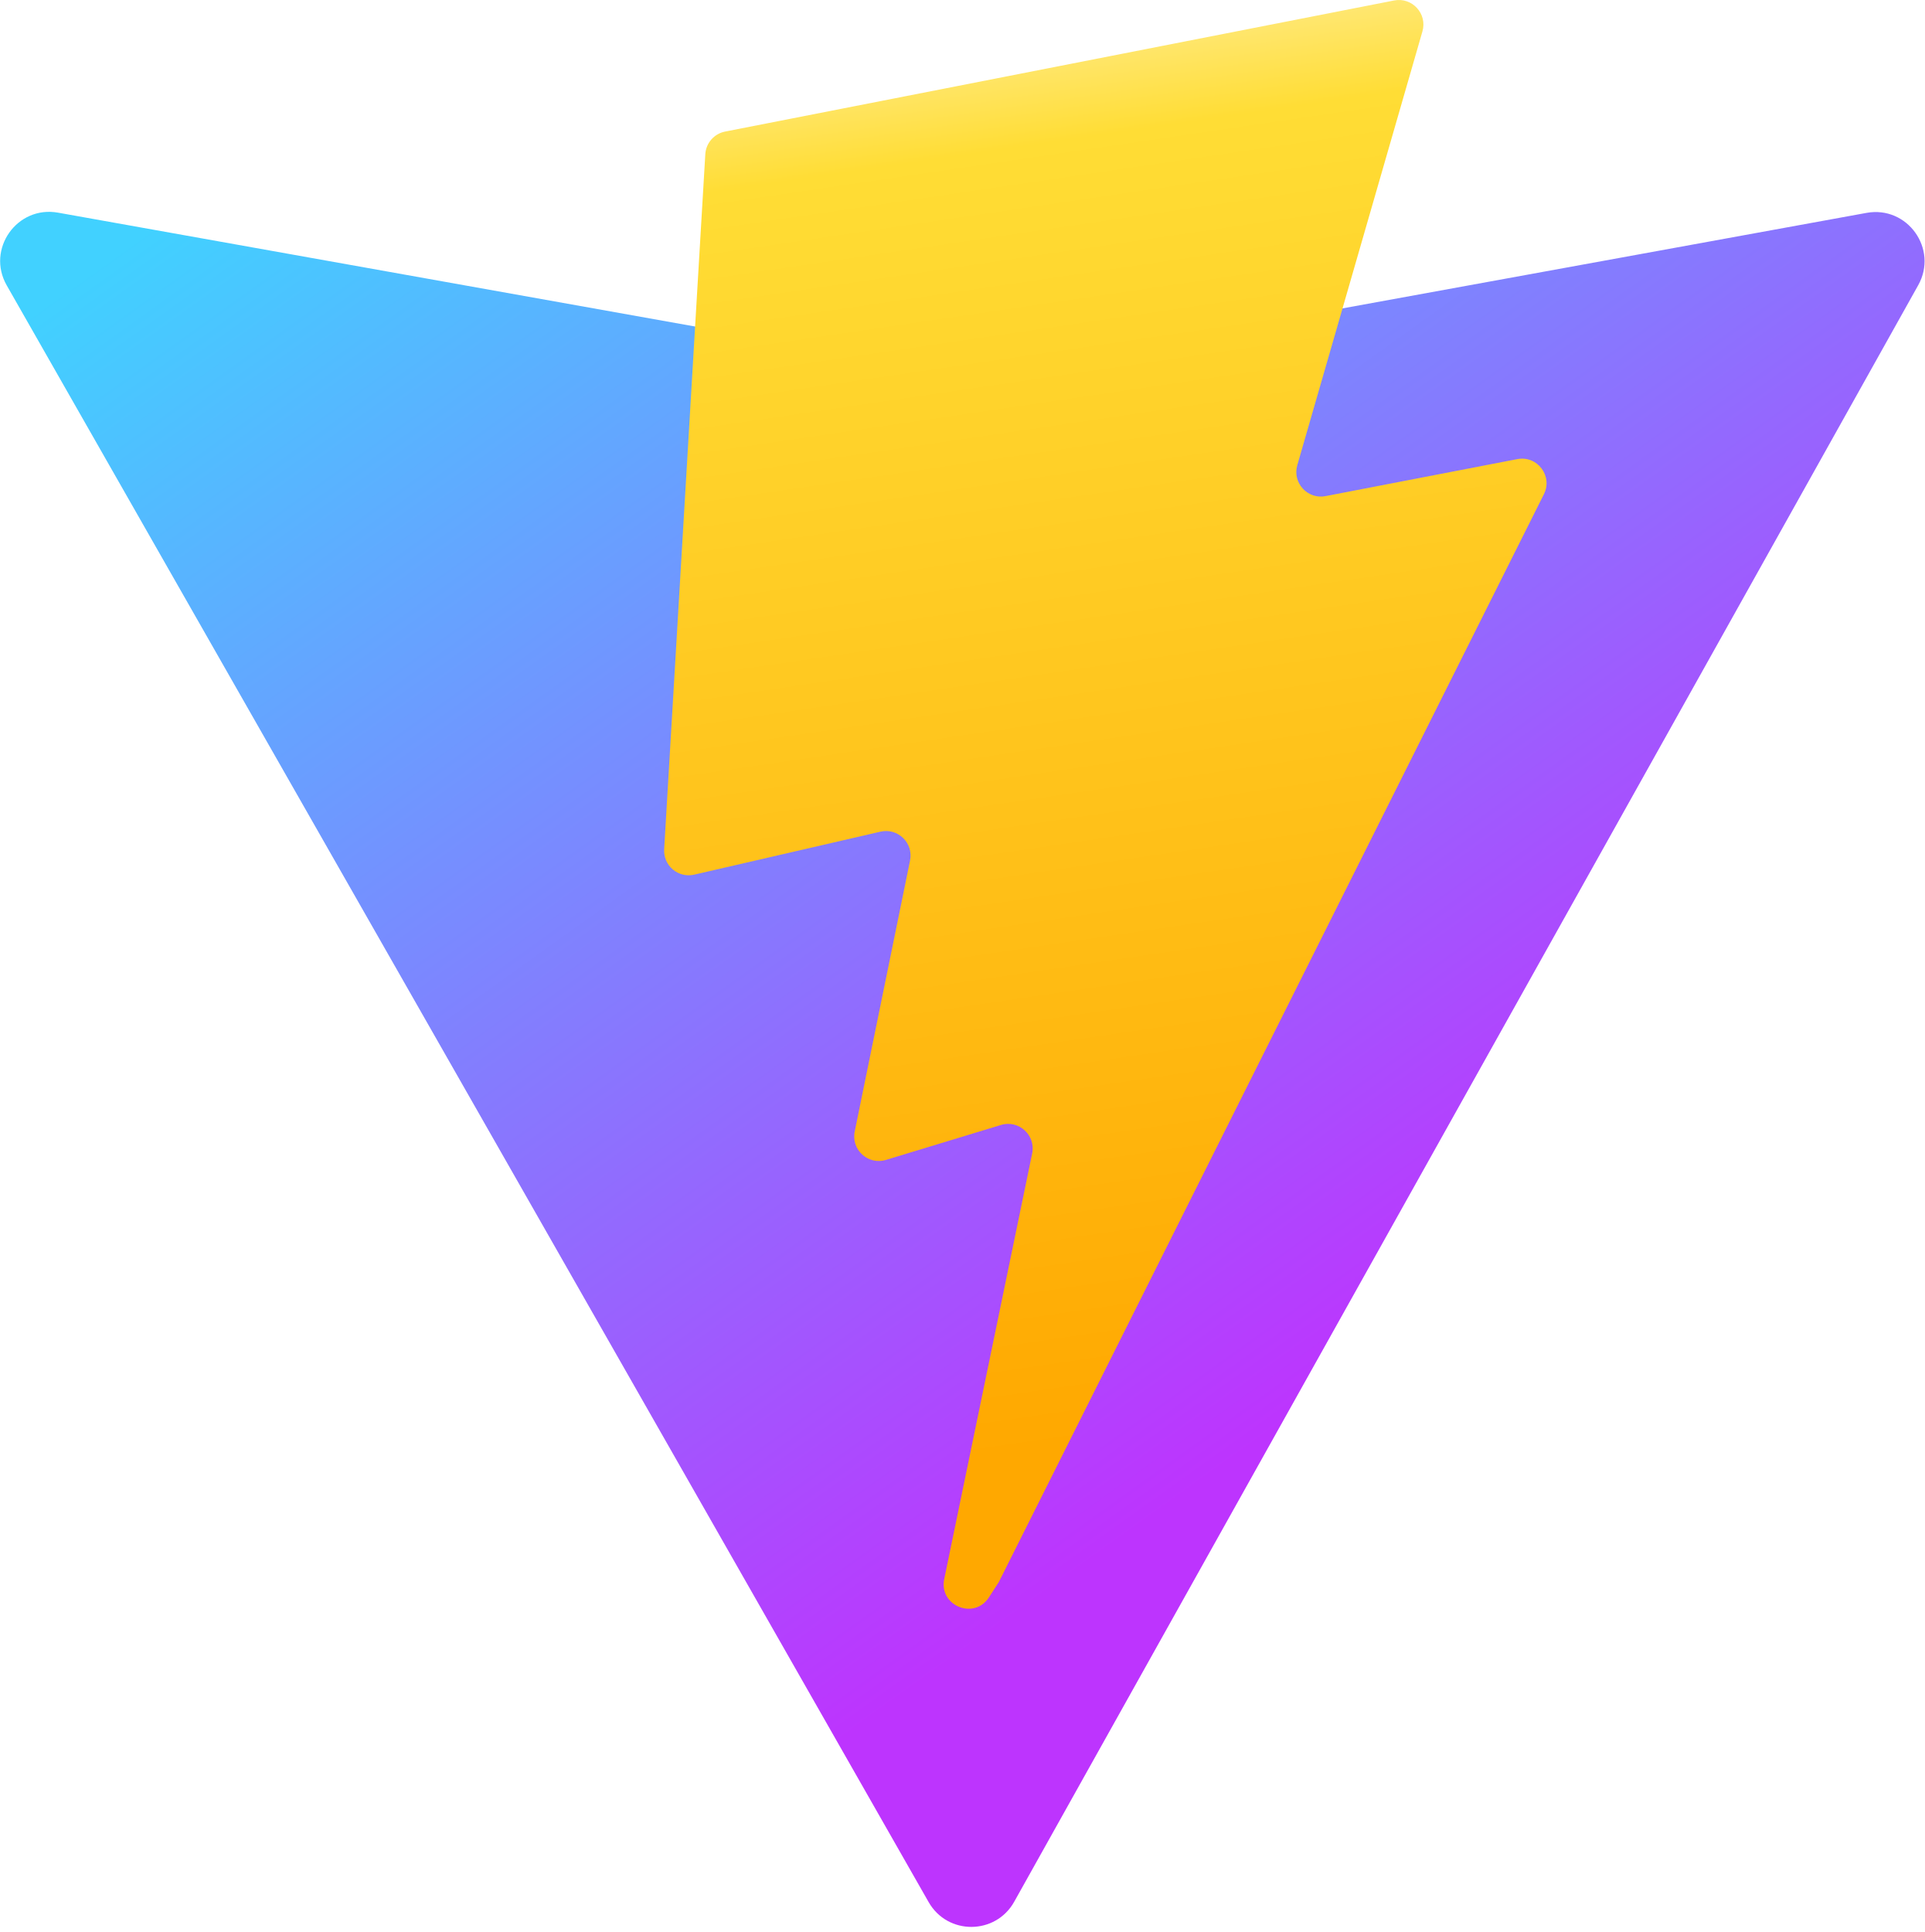
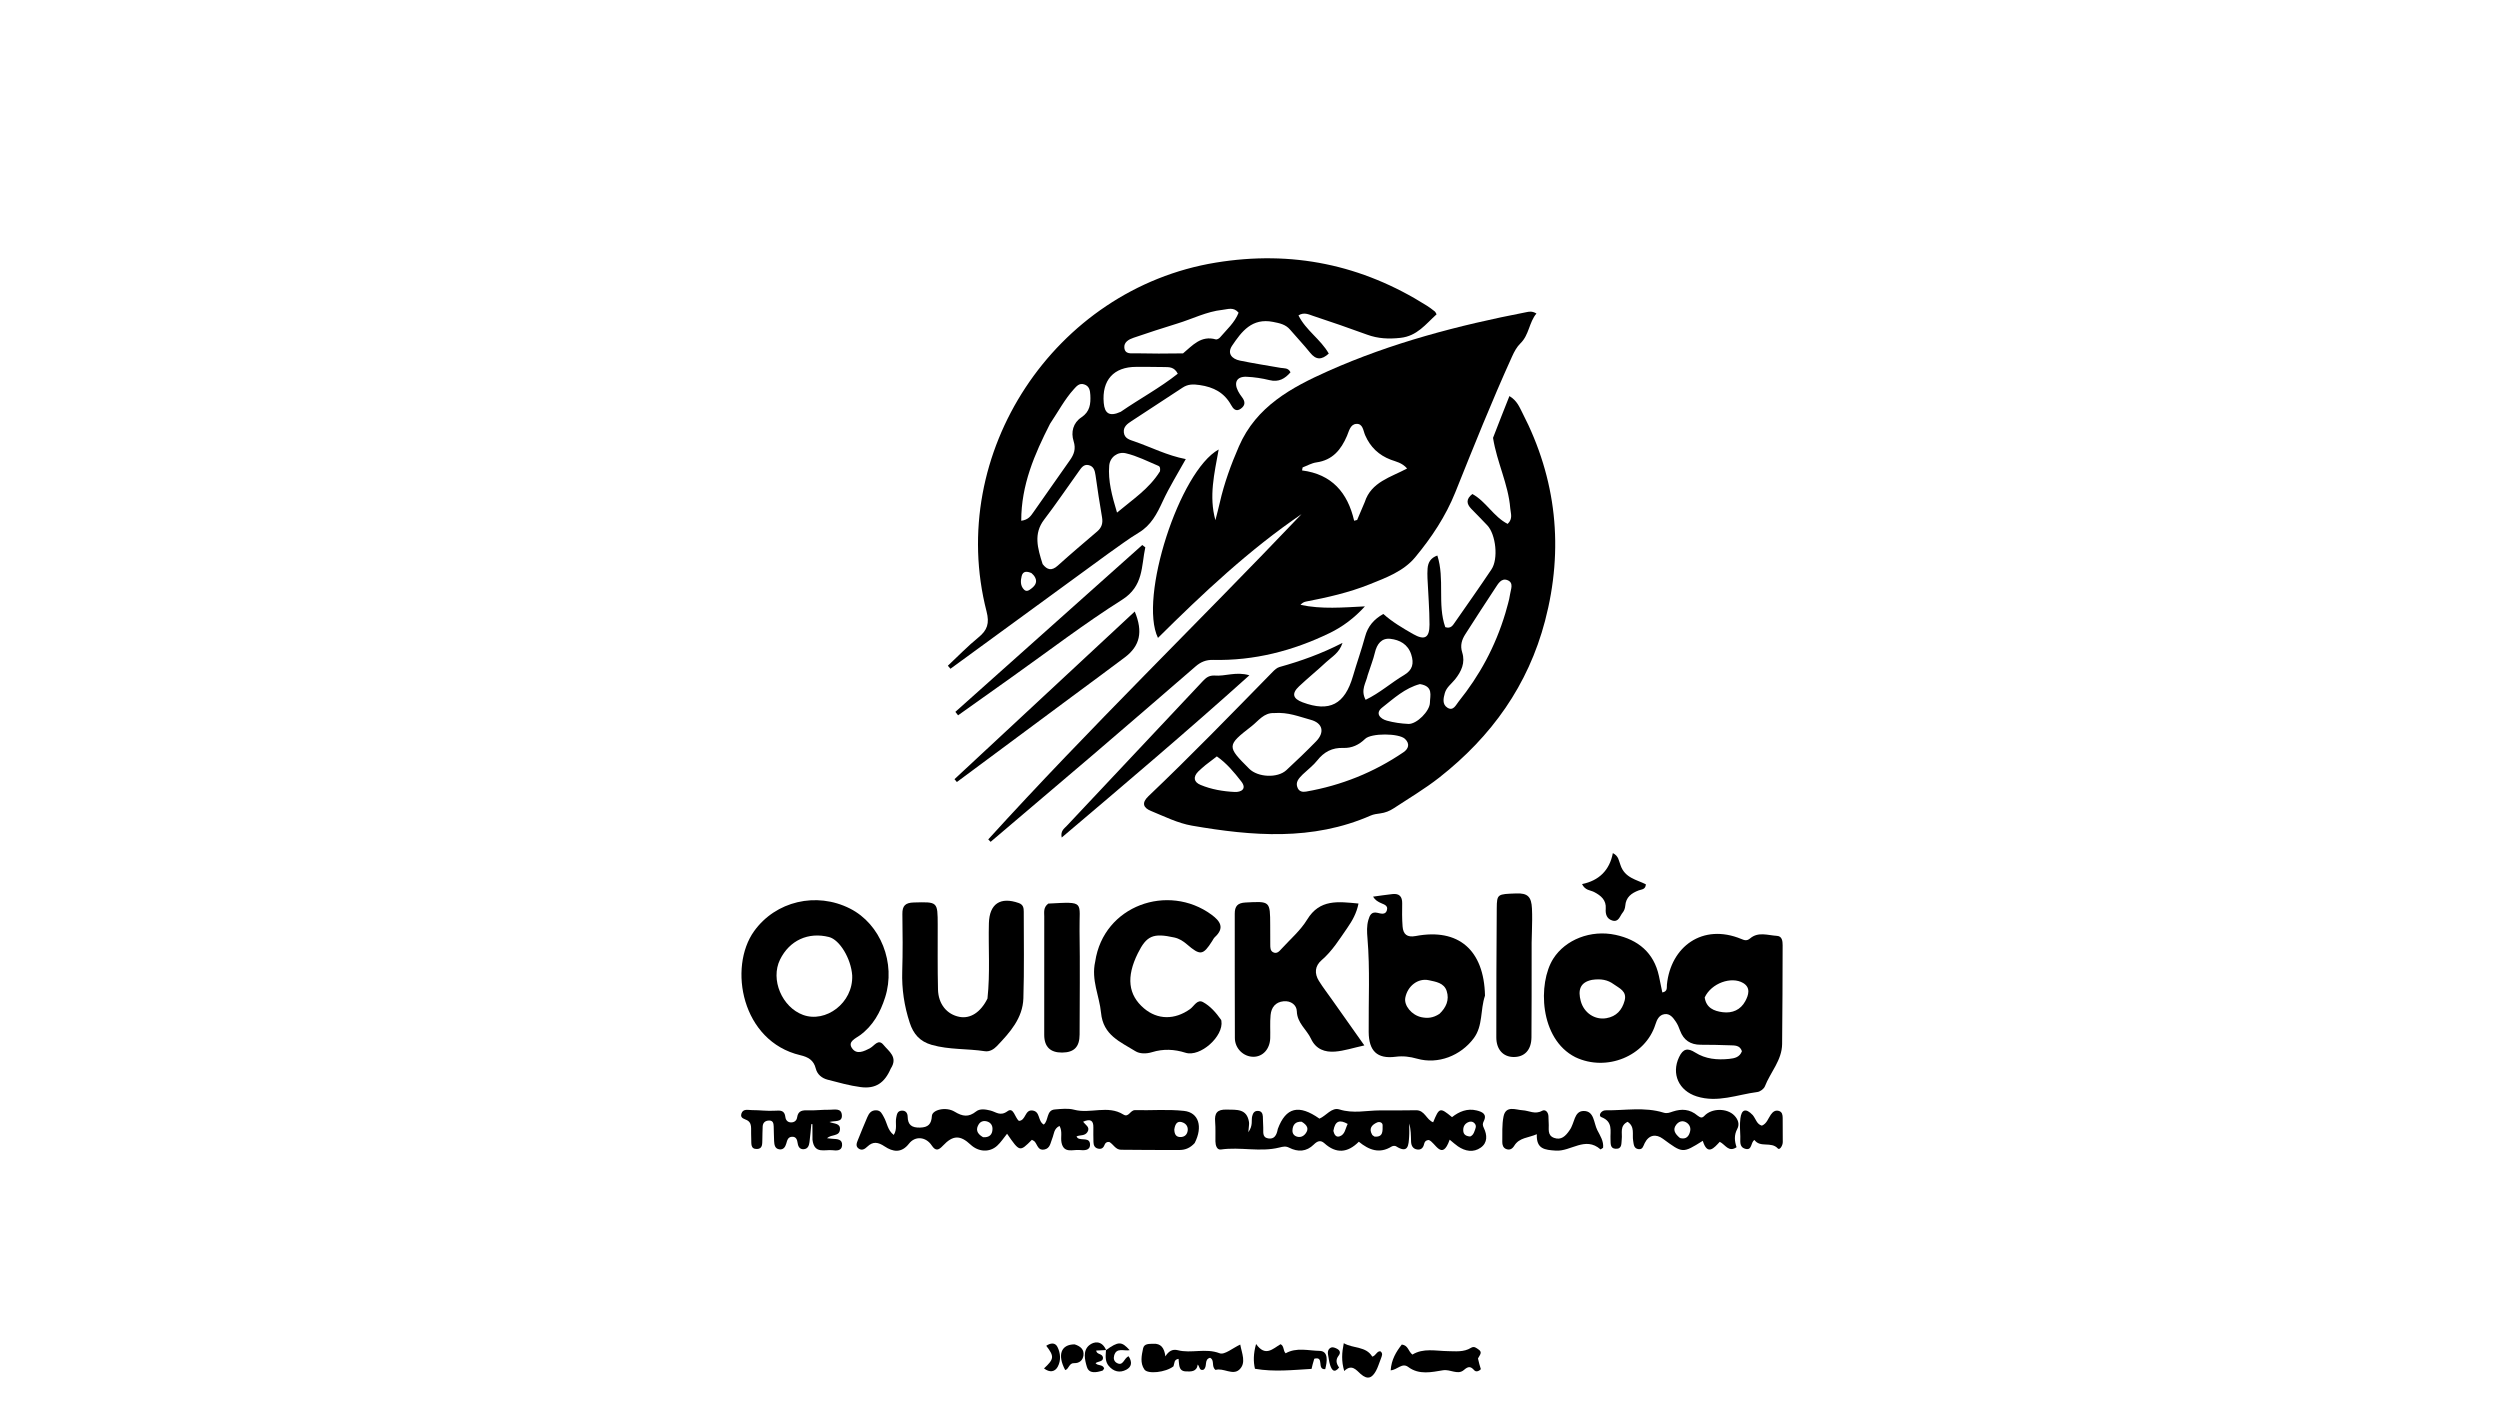
- <svg xmlns="http://www.w3.org/2000/svg" aria-hidden="true" role="img" class="iconify iconify--logos" width="31.88" height="32" preserveAspectRatio="xMidYMid meet" viewBox="0 0 256 257">
-   <defs>
-     <linearGradient id="IconifyId1813088fe1fbc01fb466" x1="-.828%" x2="57.636%" y1="7.652%" y2="78.411%">
-       <stop offset="0%" stop-color="#41D1FF" />
-       <stop offset="100%" stop-color="#BD34FE" />
-     </linearGradient>
-     <linearGradient id="IconifyId1813088fe1fbc01fb467" x1="43.376%" x2="50.316%" y1="2.242%" y2="89.03%">
-       <stop offset="0%" stop-color="#FFEA83" />
-       <stop offset="8.333%" stop-color="#FFDD35" />
-       <stop offset="100%" stop-color="#FFA800" />
-     </linearGradient>
-   </defs>
-   <path fill="url(#IconifyId1813088fe1fbc01fb466)" d="M255.153 37.938L134.897 252.976c-2.483 4.44-8.862 4.466-11.382.048L.875 37.958c-2.746-4.814 1.371-10.646 6.827-9.67l120.385 21.517a6.537 6.537 0 0 0 2.322-.004l117.867-21.483c5.438-.991 9.574 4.796 6.877 9.62Z" />
-   <path fill="url(#IconifyId1813088fe1fbc01fb467)" d="M185.432.063L96.44 17.501a3.268 3.268 0 0 0-2.634 3.014l-5.474 92.456a3.268 3.268 0 0 0 3.997 3.378l24.777-5.718c2.318-.535 4.413 1.507 3.936 3.838l-7.361 36.047c-.495 2.426 1.782 4.5 4.151 3.78l15.304-4.649c2.372-.72 4.652 1.36 4.15 3.788l-11.698 56.621c-.732 3.542 3.979 5.473 5.943 2.437l1.313-2.028l72.516-144.72c1.215-2.423-.88-5.186-3.54-4.672l-25.505 4.922c-2.396.462-4.435-1.77-3.759-4.114l16.646-57.705c.677-2.35-1.37-4.583-3.769-4.113Z" />
+ <svg xmlns="http://www.w3.org/2000/svg" version="1.1" id="Layer_1" x="0px" y="0px" width="100%" viewBox="0 0 1024 576" enable-background="new 0 0 1024 576" xml:space="preserve">
+   <path fill="#000000" opacity="1" stroke="none" d=" M447.405,309.41   C433.35,321.373 419.554,333.093 405.758,344.814   C405.435,344.481 405.112,344.148 404.789,343.815   C446.265,298.178 490.588,255.253 533.114,210.584   C511.645,225.222 492.818,242.924 474.3,261.287   C466.34,244.939 483.125,192.938 499.166,184.11   C497.41,193.896 495.106,203.282 497.829,213.07   C498.429,210.689 499.078,208.319 499.62,205.924   C501.427,197.94 504.207,190.312 507.476,182.805   C514.592,166.464 528.948,158.709 543.992,151.997   C569.981,140.404 597.349,133.26 625.208,127.865   C626.33,127.648 627.504,127.333 629.328,128.41   C626.293,132.015 626.345,137.13 622.818,140.587   C621.237,142.137 620.242,144.04 619.341,146.024   C611.039,164.322 603.585,182.977 596.109,201.619   C592.148,211.496 586.316,220.237 579.629,228.293   C574.887,234.005 567.7,236.65 560.893,239.371   C552.517,242.719 543.745,244.711 534.905,246.406   C534.13,246.554 533.399,246.931 532.68,247.747   C541.362,249.608 550.081,248.813 559.074,248.369   C554.872,252.996 550.048,256.67 544.609,259.304   C529.567,266.589 513.714,270.681 496.884,270.294   C494.051,270.229 491.86,271.091 489.685,272.985   C475.744,285.122 461.684,297.123 447.405,309.41  M559.006,205.639   C561.642,197.41 569.639,195.498 576.353,191.895   C574.214,189.47 571.802,189.112 569.689,188.308   C564.725,186.42 561.29,183.123 559.166,178.268   C558.359,176.425 558.274,173.385 555.467,173.634   C553.049,173.848 552.554,176.61 551.725,178.54   C549.289,184.211 545.816,188.485 539.199,189.401   C537.258,189.67 535.429,190.75 533.548,191.458   C533.472,191.867 533.395,192.276 533.319,192.686   C545.528,194.246 552.004,201.781 554.659,213.296   C555.069,213.188 555.48,213.079 555.89,212.971   C556.834,210.755 557.778,208.539 559.006,205.639  z" />
+   <path fill="#000000" opacity="1" stroke="none" d=" M453.812,226.848   C432.122,242.689 410.712,258.308 389.302,273.926   C388.95,273.51 388.597,273.094 388.245,272.678   C392.404,268.786 396.374,264.661 400.781,261.073   C404.439,258.094 405.343,255.311 404.092,250.445   C387.445,185.678 431.957,118.383 497.988,107.565   C529.183,102.454 557.843,108.411 584.428,125.201   C585.551,125.911 586.625,126.711 587.661,127.544   C588.013,127.828 588.179,128.345 588.423,128.744   C583.966,132.758 580.478,137.644 573.622,138.387   C568.805,138.909 564.455,138.725 559.968,137.076   C552.632,134.38 545.234,131.844 537.816,129.381   C536.049,128.794 534.127,127.753 531.852,129.182   C534.879,135.311 540.904,138.923 544.265,144.826   C541.35,147.494 539.038,147.487 536.612,144.455   C534.016,141.211 531.127,138.203 528.429,135.036   C526.567,132.851 524.169,132.39 521.439,131.848   C512.804,130.133 508.596,135.767 504.676,141.578   C502.552,144.726 504.52,147.015 507.872,147.701   C513.407,148.833 518.993,149.712 524.561,150.677   C525.987,150.924 527.643,150.561 528.593,152.492   C526.324,155.099 523.789,156.643 519.981,155.701   C516.929,154.946 513.757,154.465 510.617,154.325   C506.644,154.146 505.28,156.583 507.09,160.161   C507.539,161.047 508.111,161.884 508.717,162.675   C510.045,164.407 510.193,165.974 508.271,167.381   C506.225,168.878 505.066,167.339 504.286,165.932   C501.456,160.826 497.112,158.55 491.431,157.722   C488.768,157.334 486.623,157.289 484.378,158.779   C477.437,163.381 470.427,167.879 463.48,172.472   C461.817,173.571 460.043,174.761 460.33,177.167   C460.625,179.643 462.759,180.148 464.618,180.789   C471.509,183.166 478.042,186.577 485.692,188.046   C482.469,193.875 478.966,199.458 476.227,205.393   C473.882,210.473 471.481,215.148 466.447,218.168   C462.175,220.731 458.199,223.787 453.812,226.848  M427.059,231.053   C428.903,233.441 430.762,233.939 433.258,231.686   C438.562,226.899 444.025,222.289 449.452,217.642   C451.279,216.077 451.81,214.257 451.391,211.871   C450.39,206.157 449.551,200.414 448.73,194.671   C448.455,192.74 447.992,190.974 445.857,190.503   C443.857,190.061 442.881,191.668 441.923,192.999   C437.168,199.608 432.621,206.374 427.679,212.838   C423.264,218.613 424.985,224.512 427.059,231.053  M430.092,173.589   C423.778,185.988 418.28,198.612 418.299,213.306   C421.282,212.907 422.254,211.257 423.267,209.828   C428.276,202.763 433.17,195.616 438.193,188.561   C439.923,186.131 440.753,183.878 439.759,180.732   C438.579,176.997 439.53,173.208 442.935,170.949   C446.461,168.611 446.784,165.436 446.6,161.807   C446.501,159.859 446.169,158.101 444.04,157.436   C442.087,156.827 440.983,158.151 439.836,159.419   C436.119,163.527 433.55,168.423 430.092,173.589  M484.571,144.746   C488.466,141.502 491.928,137.28 497.99,139.015   C498.461,139.15 499.328,138.671 499.711,138.222   C502.455,134.993 505.753,132.147 507.326,128.085   C505.265,125.623 502.999,126.67 500.726,126.913   C494.2,127.608 488.381,130.653 482.227,132.517   C476.224,134.336 470.239,136.351 464.273,138.358   C462.403,138.987 460.278,140.133 460.53,142.465   C460.833,145.272 463.437,144.673 465.309,144.715   C471.451,144.852 477.596,144.862 484.571,144.746  M459.056,168.669   C466.777,163.345 475.1,158.875 482.419,153.072   C480.942,150.2 478.831,150.384 476.88,150.344   C473.055,150.267 469.228,150.28 465.401,150.272   C456.155,150.25 451.258,155.739 452.095,165.071   C452.47,169.259 454.354,170.811 459.056,168.669  M475.126,193.057   C475.237,192.211 475.307,191.164 474.487,190.82   C470.075,188.969 465.729,186.726 461.119,185.657   C457.796,184.886 454.62,187.256 454.334,190.716   C453.819,196.949 455.45,203.002 457.529,209.961   C464.084,204.447 470.598,200.305 475.126,193.057  M422.48,234.735   C420.808,234.016 419.031,233.746 418.485,235.915   C418.016,237.776 417.855,239.92 419.439,241.499   C420.526,242.584 421.576,241.735 422.495,241.03   C424.273,239.667 425.082,238.051 423.64,235.951   C423.456,235.682 423.228,235.442 422.48,234.735  z" />
+   <path fill="#000000" opacity="1" stroke="none" d=" M611.545,179.346   C613.79,173.497 615.962,168.017 618.259,162.226   C621.397,164.125 622.341,166.709 623.519,168.988   C637.595,196.217 640.594,224.776 632.848,254.31   C625.938,280.661 610.98,301.638 589.544,318.469   C583.556,323.17 577.144,326.935 570.883,331.069   C569.179,332.194 567.366,332.907 565.334,333.173   C564.024,333.345 562.65,333.518 561.458,334.04   C537.561,344.513 512.892,342.449 488.223,338.185   C482.425,337.183 476.899,334.399 471.37,332.134   C468.278,330.867 467.511,328.871 470.392,326.13   C487.776,309.588 504.476,292.359 521.266,275.219   C522.065,274.403 523.029,273.503 524.075,273.211   C532.701,270.803 541.114,267.838 549.9,263.321   C548.554,267.509 545.51,269.036 543.25,271.155   C539.607,274.569 535.711,277.714 532.076,281.136   C528.975,284.055 529.529,286.173 533.542,287.671   C544.601,291.797 550.816,288.529 554.175,276.947   C555.751,271.512 557.675,266.175 559.148,260.714   C560.27,256.558 562.694,253.672 566.617,251.481   C570.252,254.742 574.508,257.253 578.793,259.7   C583.49,262.382 585.528,261.33 585.525,255.825   C585.522,249.508 584.977,243.192 584.697,236.874   C584.638,235.544 584.638,234.203 584.734,232.877   C584.916,230.372 586.024,228.498 588.74,227.537   C591.836,237.211 588.689,247.53 591.985,256.881   C594.253,257.601 595.036,256.202 595.881,254.985   C600.916,247.733 606.027,240.531 610.927,233.189   C613.786,228.906 612.71,218.946 609.222,215.207   C607.063,212.892 604.811,210.664 602.611,208.387   C600.648,206.356 600.433,204.402 603.087,202.345   C608.703,205.411 611.789,211.687 617.538,214.59   C619.777,212.453 618.766,210.283 618.601,208.205   C617.815,198.309 613.135,189.391 611.545,179.346  M521.866,292.071   C517.652,291.887 515.454,295.278 512.656,297.449   C502.425,305.389 502.464,305.69 511.673,314.875   C515.222,318.416 523.274,318.811 526.895,315.457   C531.037,311.621 535.12,307.712 539.063,303.674   C542.675,299.974 541.85,296.157 536.802,294.81   C532.205,293.584 527.668,291.621 521.866,292.071  M533.594,317.204   C532.066,318.778 530.389,320.357 531.556,322.833   C532.203,324.205 533.503,324.49 534.961,324.236   C549.423,321.712 562.754,316.369 574.883,308.104   C576.98,306.675 577.556,304.626 575.484,302.646   C573.015,300.286 561.634,300.231 559.159,302.639   C556.624,305.106 553.703,306.485 550.21,306.353   C545.675,306.182 542.29,307.98 539.511,311.522   C537.987,313.463 535.934,314.988 533.594,317.204  M616.603,251.143   C617.269,248.568 618.169,246.024 618.523,243.406   C618.787,241.451 620.188,238.709 617.463,237.634   C614.935,236.637 613.628,239.125 612.468,240.869   C608.32,247.106 604.285,253.417 600.233,259.717   C598.747,262.027 598.007,264.353 598.922,267.25   C600.243,271.432 598.596,275.035 595.942,278.325   C594.493,280.121 592.468,281.532 591.801,283.885   C591.197,286.016 590.693,288.472 592.81,289.842   C595.263,291.43 596.324,288.762 597.443,287.37   C605.975,276.748 612.44,264.999 616.603,251.143  M560.198,276.573   C559.576,279.654 557.171,282.542 559.353,286.643   C565.157,283.868 569.821,279.634 575.132,276.493   C578.605,274.44 579.231,271.749 578.043,268.086   C576.665,263.834 573.265,262.087 569.473,261.661   C565.889,261.258 563.972,263.811 563.154,267.319   C562.481,270.205 561.334,272.981 560.198,276.573  M581.604,280.202   C575.466,281.824 570.884,286.091 566.118,289.831   C563.161,292.151 565.285,294.414 568.063,295.18   C570.92,295.968 573.934,296.387 576.9,296.521   C580.236,296.672 585.659,291.283 585.699,287.804   C585.732,284.909 587.238,281.111 581.604,280.202  M493.769,313.38   C492.774,314.256 491.723,315.075 490.796,316.018   C488.605,318.245 488.948,320.327 491.739,321.494   C496.194,323.358 500.987,324.16 505.767,324.39   C508.273,324.511 510.854,323.209 508.432,320.092   C505.526,316.352 502.47,312.655 498.423,309.818   C496.927,310.964 495.622,311.964 493.769,313.38  z" />
+   <path fill="#000000" opacity="1" stroke="none" d=" M645.25,433.015   C630.493,425.548 629.854,402.685 636.222,392.672   C641.172,384.887 651.592,380.711 661.777,382.93   C670.894,384.918 677.422,390.133 679.498,399.771   C679.977,401.994 680.418,404.225 680.888,406.51   C683.143,406.096 682.651,404.464 682.764,403.323   C684.306,387.804 697.336,378.019 713.265,384.615   C714.499,385.127 715.509,385.514 716.867,384.355   C720.177,381.529 724.159,383.116 727.851,383.33   C729.944,383.451 730.173,385.448 730.167,387.175   C730.12,400.667 730.115,414.159 729.956,427.65   C729.878,434.278 725.175,439.158 722.898,444.966   C722.49,446.008 720.965,447.141 719.834,447.286   C711.599,448.341 703.562,451.79 694.995,449.091   C687.592,446.758 684.509,439.814 687.752,432.983   C689.439,429.43 691.326,429.189 694.333,431.099   C698.612,433.816 703.385,434.219 708.3,433.719   C710.521,433.493 712.586,433.026 713.491,430.574   C712.667,428.025 710.473,428.231 708.555,428.154   C704.562,427.994 700.562,427.943 696.565,427.931   C692.414,427.918 689.615,426.066 688.158,422.149   C687.696,420.906 687.195,419.632 686.457,418.547   C685.335,416.898 684.032,415.036 681.748,415.406   C679.578,415.757 678.698,417.578 678.046,419.64   C673.965,432.55 658.09,439.147 645.25,433.015  M652.07,401.354   C647.032,402.37 646.33,405.719 647.466,410.002   C648.763,414.885 653.253,417.871 657.993,417.044   C662.066,416.333 664.374,413.748 665.432,409.909   C666.522,405.956 663.231,404.783 660.921,403.1   C658.547,401.37 655.804,400.797 652.07,401.354  M698.243,408.559   C698.863,412.827 702.008,414.142 705.64,414.601   C709.614,415.104 712.954,413.62 714.862,410.088   C716.194,407.622 717.193,404.535 713.992,402.638   C709.205,399.802 700.953,402.683 698.243,408.559  z" />
+   <path fill="#000000" opacity="1" stroke="none" d=" M364.842,437.718   C362.297,443.601 358.629,446.063 352.573,445.284   C347.993,444.694 343.492,443.398 339,442.244   C336.629,441.634 334.746,440.096 334.134,437.649   C333.285,434.249 331.06,432.972 327.825,432.211   C303.722,426.541 298.235,396.231 308.888,381.394   C317.698,369.123 334.349,365.159 348.164,372.151   C360.715,378.504 367.027,394.503 362.543,408.538   C360.575,414.698 357.601,420.143 352.224,424.058   C350.462,425.34 347.203,426.612 348.915,429.243   C350.816,432.168 353.878,430.665 356.477,429.254   C358.162,428.339 359.752,425.327 361.902,428.006   C364.008,430.628 367.961,432.957 364.842,437.718  M349.063,399.545   C348.587,392.629 343.921,384.906 339.552,383.802   C331.047,381.652 323.375,385.186 319.51,393.034   C315.461,401.255 320.347,412.561 328.922,415.705   C338.163,419.094 349.5,410.857 349.063,399.545  z" />
+   <path fill="#000000" opacity="1" stroke="none" d=" M608.255,407.825   C606.242,413.805 607.49,420.121 603.638,425.278   C598.306,432.415 589.063,436.076 580.434,433.637   C577.484,432.803 574.712,432.453 571.635,432.848   C564.003,433.827 560.683,430.409 560.615,422.731   C560.503,409.911 561.195,397.078 560.114,384.267   C559.906,381.795 559.764,379.284 560.478,376.818   C561.035,374.891 561.741,373.303 564.219,373.894   C565.698,374.247 567.506,374.775 568.065,372.871   C568.734,370.591 566.406,370.406 565.061,369.629   C564.217,369.142 563.325,368.737 562.399,367.267   C565.068,366.908 567.73,366.493 570.407,366.207   C573.145,365.915 574.379,367.222 574.335,369.988   C574.284,373.151 574.255,376.33 574.498,379.48   C574.746,382.705 576.34,384.067 579.891,383.395   C597.34,380.094 607.859,389.059 608.255,407.825  M589.614,415.268   C592.332,412.689 593.742,409.552 592.557,405.902   C591.477,402.572 588.103,402.13 585.282,401.506   C580.81,400.517 576.519,403.879 575.608,408.678   C574.999,411.883 578.256,415.848 582.291,416.66   C584.598,417.125 586.898,417.054 589.614,415.268  z" />
+   <path fill="#000000" opacity="1" stroke="none" d=" M545.583,409.449   C549.971,415.652 554.147,421.565 558.835,428.203   C554.165,429.231 550.537,430.446 546.837,430.735   C542.697,431.059 538.993,429.805 536.984,425.476   C535.214,421.661 531.315,419.101 531.176,414.18   C531.106,411.705 528.807,409.826 525.768,410.119   C522.378,410.446 520.738,412.683 520.435,415.743   C520.125,418.877 520.382,422.063 520.283,425.222   C520.143,429.698 517.266,432.846 513.424,432.858   C509.405,432.871 505.828,429.536 505.803,425.201   C505.705,408.221 505.797,391.241 505.753,374.262   C505.745,371.18 506.906,369.838 510.141,369.667   C520.249,369.133 520.244,369.026 520.275,378.984   C520.283,381.647 520.274,384.311 520.303,386.974   C520.316,388.142 520.285,389.451 521.501,390.056   C523.04,390.822 524.023,389.607 524.889,388.658   C528.479,384.726 532.678,381.143 535.402,376.67   C540.578,368.172 548.115,369.304 556.443,370.089   C555.68,373.997 553.887,377.154 551.897,380.012   C548.681,384.633 545.733,389.503 541.362,393.253   C538.549,395.666 538.323,398.722 540.227,401.791   C541.804,404.333 543.646,406.709 545.583,409.449  z" />
+   <path fill="#000000" opacity="1" stroke="none" d=" M404.47,409.001   C405.601,398.462 404.782,388.298 405.053,378.151   C405.266,370.204 409.737,367.208 417.293,369.887   C419.139,370.542 419.33,371.91 419.33,373.433   C419.327,385.254 419.549,397.084 419.177,408.895   C418.92,417.071 413.642,422.91 408.323,428.48   C407.067,429.796 405.305,430.873 403.402,430.579   C396.181,429.462 388.795,430.029 381.64,427.983   C376.742,426.583 374.135,423.514 372.637,418.955   C370.383,412.093 369.33,405.111 369.555,397.86   C369.797,390.041 369.737,382.208 369.615,374.384   C369.562,370.969 370.864,369.747 374.301,369.656   C384.071,369.396 384.066,369.268 384.087,378.833   C384.107,387.658 383.994,396.486 384.205,405.306   C384.35,411.342 387.892,415.549 393.04,416.516   C397.435,417.341 401.669,414.682 404.47,409.001  z" />
+   <path fill="#000000" opacity="1" stroke="none" d=" M448.597,393.857   C452.021,370.834 478.507,361.664 496.22,374.644   C499.808,377.274 501.734,380.06 497.613,383.84   C497.136,384.277 496.845,384.922 496.488,385.484   C492.778,391.32 491.618,391.489 486.183,386.811   C484.642,385.485 483.038,384.449 480.997,383.999   C472.332,382.088 469.65,383.216 466.052,390.479   C461.253,400.167 462.077,407.506 468.584,413.025   C474.163,417.758 481.176,417.797 487.45,413.322   C489.098,412.146 490.391,409.173 492.741,410.453   C495.767,412.102 498.128,414.83 500.149,417.713   C500.239,417.841 500.261,418.025 500.287,418.187   C501.279,424.484 491.604,433.122 485.563,431.199   C480.979,429.741 476.453,429.557 471.872,430.97   C469.522,431.695 466.847,431.684 465.051,430.56   C458.935,426.734 451.846,424.1 450.978,414.811   C450.341,407.989 446.876,401.451 448.597,393.857  z" />
+   <path fill="#000000" opacity="1" stroke="none" d=" M489.342,468.191   C487.521,470.212 485.462,471.013 483.271,471.03   C475.241,471.09 467.21,470.994 459.18,470.938   C456.881,470.922 456.033,468.635 454.355,467.741   C453.317,467.629 452.716,468.129 452.4,468.985   C451.914,470.3 451.003,470.807 449.664,470.452   C448.31,470.092 447.909,469.021 447.881,467.774   C447.837,465.776 447.8,463.776 447.842,461.778   C447.901,458.976 446.69,458.132 443.653,459.448   C444.481,460.727 446.696,461.667 445.417,463.684   C444.346,465.373 442.41,464.803 440.942,465.47   C441.128,465.734 441.242,466.045 441.464,466.187   C443.104,467.236 446.53,465.659 446.474,468.95   C446.431,471.415 443.824,471.196 442.114,471.044   C439.428,470.806 435.741,472.538 434.802,468.032   C434.345,465.838 435.273,463.425 433.971,461.177   C431.594,462.315 431.748,464.541 431.009,466.281   C430.259,468.048 430.202,470.399 427.706,470.859   C425.194,471.323 424.952,468.954 423.852,467.644   C423.555,467.291 423.053,467.11 422.662,466.861   C417.671,471.888 417.671,471.888 412.494,464.383   C411.136,466.053 409.975,467.899 408.418,469.311   C405.283,472.154 400.768,471.854 397.56,468.852   C393.316,464.88 390.334,464.901 386.238,469.254   C384.47,471.133 383.263,471.643 381.624,469.163   C379.271,465.604 374.871,465.157 372.322,468.44   C369.216,472.442 365.694,471.81 362.34,469.567   C359.686,467.792 357.582,467.429 355.262,469.66   C354.221,470.661 353.068,471.391 351.73,470.474   C350.297,469.492 350.943,468.077 351.428,466.855   C352.656,463.759 353.936,460.683 355.245,457.62   C355.925,456.029 356.836,454.719 358.898,454.777   C360.803,454.831 361.285,456.282 362.027,457.575   C363.365,459.91 363.523,462.951 366.076,464.87   C367.63,462.444 366.642,460.033 367.092,457.823   C367.359,456.51 367.507,455.073 369.263,454.925   C370.984,454.78 371.752,455.937 371.778,457.374   C371.84,460.804 373.489,461.944 376.827,461.862   C380.208,461.779 381.498,460.435 381.705,457.07   C381.859,454.569 387.437,453.178 391.009,455.344   C394.304,457.343 396.742,457.699 399.837,455.236   C401.403,453.99 403.738,454.394 405.672,454.874   C407.999,455.451 409.671,457.352 412.714,455.131   C415.149,453.354 415.689,457.77 417.331,459.123   C420.257,458.977 419.698,454.459 422.887,454.86   C426.196,455.276 424.979,459.153 427.51,460.623   C429.583,459.073 428.486,454.73 432.034,454.435   C434.668,454.217 437.484,453.877 439.963,454.543   C446.618,456.33 453.752,452.51 460.159,456.522   C462.322,457.877 462.939,454.664 464.899,454.713   C471.597,454.881 478.36,454.294 484.985,455.022   C490.999,455.684 492.769,461.468 489.342,468.191  M402.669,465.805   C405.094,465.978 406.487,464.879 406.528,462.427   C406.551,461.014 405.855,459.872 404.427,459.388   C403.016,458.909 401.682,459.272 400.912,460.477   C399.678,462.412 399.904,464.238 402.669,465.805  M480.996,462.606   C481.032,464.519 481.654,465.936 483.908,465.708   C485.435,465.555 486.289,464.544 486.481,463.081   C486.676,461.589 485.924,460.399 484.631,459.834   C482.7,458.989 481.409,459.71 480.996,462.606  z" />
+   <path fill="#000000" opacity="1" stroke="none" d=" M523.388,462.41   C526.699,453.523 532.012,452.249 540.442,458.194   C543.159,457.08 545.463,453.432 548.596,454.418   C554.3,456.213 559.696,454.837 565.237,454.819   C570.054,454.804 575.058,454.868 579.966,454.757   C583.624,454.674 584.229,458.684 587.02,459.683   C589.531,453.585 589.795,453.511 594.749,457.583   C597.669,455.276 601.017,453.892 604.845,454.842   C607.024,455.383 609.263,456.271 607.727,459.281   C607.207,460.301 607.276,460.973 607.776,462.006   C609.183,464.909 609.348,468.055 606.521,470.059   C603.52,472.185 600.164,471.587 597.164,469.536   C596.095,468.805 595.139,467.911 593.782,466.807   C590.628,475.889 587.854,467.726 585.205,466.944   C583.805,467.076 583.484,467.837 583.292,468.666   C582.94,470.187 582.032,471.064 580.46,470.831   C578.668,470.565 578.024,469.18 577.972,467.567   C577.894,465.115 577.952,462.658 577.203,460.206   C577.203,462.009 577.308,463.82 577.181,465.614   C576.941,468.982 576.886,472.747 571.779,469.498   C571.361,469.233 570.443,469.342 569.977,469.631   C565.054,472.684 560.752,471.069 556.576,467.65   C551.986,472.268 547.272,472.642 542.463,468.269   C540.812,466.767 539.453,467.499 538.137,468.795   C535.104,471.78 531.654,471.926 528.035,470.098   C526.61,469.379 525.579,469.64 524.002,470.034   C516.15,471.997 508.062,469.683 500.083,470.838   C498.417,471.079 497.861,469.112 497.836,467.5   C497.795,464.836 497.947,462.157 497.72,459.51   C497.415,455.949 498.517,454.378 502.416,454.485   C506.545,454.598 510.681,454.009 511.584,459.567   C511.731,460.472 511.48,461.44 511.313,463.764   C513.34,460.929 512.453,458.914 512.897,457.194   C513.219,455.951 513.744,455.011 515.183,455.022   C516.669,455.032 517.186,456.02 517.266,457.301   C517.36,458.795 517.308,460.3 517.424,461.792   C517.558,463.516 516.859,465.822 519.408,466.287   C521.947,466.749 522.932,464.982 523.388,462.41  M533.166,459.459   C530.677,459.319 529.5,460.648 529.391,462.988   C529.332,464.261 530.008,465.216 531.27,465.575   C532.71,465.984 533.914,465.409 534.764,464.296   C536.16,462.467 535.62,460.925 533.166,459.459  M546.15,463.222   C546.472,464.593 547.15,465.973 548.709,465.448   C550.965,464.688 551.021,462.289 552.014,460.362   C548.84,458.575 546.859,458.936 546.15,463.222  M602.182,465.517   C603.194,465.122 603.632,464.268 603.962,463.317   C604.332,462.25 604.961,461.17 603.979,460.122   C603.218,459.309 602.254,459.23 601.292,459.69   C599.997,460.308 599.344,461.391 599.341,462.826   C599.339,464.3 599.934,465.342 602.182,465.517  M563.004,465.548   C566.714,465.878 566.287,463.053 566.317,460.894   C566.332,459.803 565.08,459.296 564.035,459.767   C561.783,460.781 560.576,462.333 562.07,464.853   C562.152,464.991 562.299,465.091 563.004,465.548  z" />
+   <path fill="#000000" opacity="1" stroke="none" d=" M627.356,391.025   C627.341,402.624 627.381,413.747 627.288,424.87   C627.244,430.093 624.432,433.025 619.886,432.948   C615.65,432.877 612.888,429.823 612.891,424.92   C612.901,407.296 612.922,389.672 613.068,372.049   C613.117,366.095 613.419,366.235 621.042,365.953   C625.744,365.78 627.264,367.291 627.492,372.138   C627.783,378.305 627.215,384.415 627.356,391.025  z" />
+   <path fill="#000000" opacity="1" stroke="none" d=" M429.379,370.108   C444.716,369.303 441.994,369.105 442.183,381.271   C442.403,395.426 442.234,409.586 442.205,423.744   C442.195,428.82 439.957,431.088 435.051,431.129   C430.217,431.17 427.723,428.787 427.713,423.885   C427.678,407.729 427.687,391.572 427.725,375.415   C427.729,373.644 427.278,371.692 429.379,370.108  z" />
+   <path fill="#000000" opacity="1" stroke="none" d=" M414.367,277.397   C406.864,282.741 399.646,287.868 392.429,292.995   C392.057,292.522 391.685,292.05 391.313,291.577   C416.831,268.799 442.35,246.021 467.869,223.244   C468.285,223.559 468.702,223.874 469.119,224.189   C467.436,231.923 468.492,240.051 459.586,245.677   C444.139,255.435 429.583,266.603 414.367,277.397  z" />
+   <path fill="#000000" opacity="1" stroke="none" d=" M439.209,285.234   C423.258,297.066 407.597,308.69 391.935,320.315   C391.609,319.926 391.283,319.538 390.957,319.15   C415.492,296.33 440.027,273.511 464.793,250.477   C468.275,258.876 466.911,264.598 460.707,269.27   C453.672,274.568 446.57,279.778 439.209,285.234  z" />
+   <path fill="#000000" opacity="1" stroke="none" d=" M497.311,276.701   C501.982,277.11 506.181,274.956 511.749,276.601   C486.253,299.515 460.797,321.101 434.873,343.057   C434.302,340.353 435.872,339.412 436.908,338.309   C455.481,318.531 474.08,298.777 492.656,279.001   C493.833,277.748 495.027,276.656 497.311,276.701  z" />
+   <path fill="#000000" opacity="1" stroke="none" d=" M695.345,456.969   C696.483,457.805 697.144,458.093 698.124,457.045   C701.133,453.831 707.425,453.842 710.388,456.918   C711.908,458.498 712.628,460.464 711.587,462.399   C710.221,464.939 710.449,467.412 711.303,469.897   C707.969,472.13 706.745,468.827 704.405,467.686   C702.08,470.204 699.367,473.512 697.46,467.276   C689.143,472.5 689.222,472.392 681.133,466.444   C678.345,464.395 675.411,464.742 673.674,468.211   C673.073,469.411 672.871,470.938 671.105,470.686   C669.153,470.407 669.19,468.699 668.936,467.226   C668.486,464.622 669.74,461.48 666.657,459.493   C663.33,461.138 664.567,464.125 664.269,466.564   C664.054,468.325 664.514,470.667 661.766,470.538   C659.431,470.428 659.751,468.322 659.667,466.693   C659.49,463.249 660.805,459.454 655.923,457.571   C654.5,457.022 655.809,454.757 657.69,454.78   C665.61,454.877 673.618,453.32 681.416,455.744   C682.906,456.207 683.977,455.677 685.215,455.275   C688.744,454.128 692.101,454.204 695.345,456.969  M688.132,466.143   C690.659,466.845 691.848,465.388 692.294,463.275   C692.618,461.745 691.908,460.343 690.461,459.608   C688.907,458.818 687.485,459.5 686.563,460.708   C685.07,462.663 685.968,464.364 688.132,466.143  z" />
+   <path fill="#000000" opacity="1" stroke="none" d=" M332.794,466.856   C332.765,464.436 332.765,462.45 332.765,460.464   C332.616,460.453 332.466,460.442 332.316,460.431   C332.073,462.9 331.893,465.379 331.562,467.837   C331.383,469.172 330.95,470.561 329.29,470.703   C327.636,470.844 326.954,469.757 326.726,468.269   C326.516,466.893 326.173,465.529 324.391,465.62   C322.689,465.707 322.429,467.141 322.05,468.433   C321.648,469.806 320.894,470.969 319.288,470.779   C317.345,470.548 317.167,468.896 317.076,467.384   C316.956,465.393 316.997,463.393 316.905,461.4   C316.849,460.211 316.703,458.964 315.069,458.972   C313.524,458.98 312.506,459.761 312.395,461.337   C312.267,463.159 312.329,464.995 312.255,466.822   C312.189,468.456 312.431,470.546 310.101,470.626   C307.313,470.723 307.813,468.351 307.708,466.616   C307.619,465.123 307.686,463.622 307.654,462.125   C307.628,460.935 307.426,459.813 306.341,459.053   C305.223,458.27 303.007,458.222 303.683,456.118   C304.365,453.994 306.466,454.71 308.006,454.702   C311.153,454.687 314.318,455.153 317.443,454.942   C319.74,454.787 321.368,454.763 321.695,457.571   C321.836,458.782 322.609,459.729 324.03,459.739   C325.403,459.748 326.319,458.939 326.497,457.703   C326.932,454.673 328.949,454.737 331.281,454.799   C334.1,454.875 336.929,454.502 339.75,454.554   C341.734,454.591 344.707,453.667 344.838,456.885   C344.957,459.798 342.021,458.933 339.751,459.567   C341.643,460.374 344.256,459.982 344.053,462.64   C343.826,465.607 340.577,464.473 338.775,466.221   C339.816,466.33 340.429,466.42 341.044,466.455   C342.91,466.558 345.091,466.556 344.919,469.146   C344.765,471.459 342.568,471.326 341.018,471.13   C337.928,470.74 333.508,472.88 332.794,466.856  z" />
+   <path fill="#000000" opacity="1" stroke="none" d=" M642.949,462.868   C645.023,460.016 644.685,455.089 648.664,455.058   C653.05,455.023 652.763,459.995 654.256,462.899   C655.421,465.165 656.943,467.464 656.625,470.126   C656.083,470.468 655.629,470.845 655.561,470.785   C649.342,465.294 643.412,471.716 637.267,471.294   C632.824,470.989 629.206,470.74 629.482,464.57   C625.997,466.1 622.3,465.918 620.253,469.279   C619.473,470.56 618.403,471.221 616.925,470.644   C615.664,470.152 615.321,468.915 615.337,467.767   C615.386,464.287 615.176,460.727 615.839,457.35   C616.77,452.609 620.952,454.628 623.628,454.76   C626.285,454.891 628.737,456.611 631.639,454.982   C632.922,454.263 634.118,455.465 634.238,457.093   C634.311,458.085 634.266,459.086 634.346,460.078   C634.526,462.291 633.634,465.03 636.572,466.085   C639.445,467.116 641.27,465.381 642.949,462.868  z" />
+   <path fill="#000000" opacity="1" stroke="none" d=" M480.651,559.652   C477.44,562.153 470.141,562.933 468.758,560.959   C466.906,558.316 467.6,555.176 468.212,552.298   C468.651,550.233 470.782,550.492 472.388,550.406   C475.475,550.241 476.897,552.042 477.341,555.569   C478.66,553.413 480.31,552.502 482.334,553.028   C487.962,554.49 493.769,552.069 499.577,554.301   C501.571,555.067 505,552.1 508.006,550.732   C508.623,554.251 510.601,558.289 507.596,561.026   C504.901,563.481 501.015,560.13 497.897,561.122   C496.031,559.739 497.678,557.181 495.641,556.145   C492.984,556.849 494.766,559.916 492.895,561.065   C491.188,561.521 491.427,559.731 490.589,558.909   C490.191,561.972 487.771,561.796 485.762,561.731   C482.528,561.626 483.08,558.669 482.732,556.594   C480.768,556.866 481.158,558.346 480.651,559.652  z" />
+   <path fill="#000000" opacity="1" stroke="none" d=" M605.378,556.435   C605.722,558.121 606.148,559.485 606.56,560.803   C605.702,561.734 604.535,562.034 603.841,561.25   C602.323,559.533 601.368,559.627 599.599,561.159   C597.101,563.321 594.107,560.773 591.062,561.261   C586.502,561.991 581.29,563.284 576.812,559.919   C574.278,558.015 572.364,561.106 569.623,561.291   C569.92,556.881 571.867,553.668 574.182,550.721   C576.843,551.05 576.792,553.514 578.528,554.834   C583.017,552.085 588.027,553.357 593.07,553.425   C596.09,553.466 599.583,553.906 602.486,552.089   C603.834,551.245 604.697,552.143 605.62,552.756   C607.363,553.916 606.09,555.018 605.378,556.435  z" />
+   <path fill="#000000" opacity="1" stroke="none" d=" M663.739,354.297   C665.477,359.621 670.384,360.314 674.142,362.208   C674.042,364.411 672.342,364.269 671.226,364.697   C668.235,365.842 665.978,367.468 665.707,371.007   C665.634,371.961 665.265,373.056 664.661,373.772   C663.486,375.163 663.042,377.882 660.357,377.039   C658.15,376.346 657.537,374.466 657.711,372.237   C657.988,368.689 655.774,366.841 652.95,365.372   C651.414,364.573 649.292,364.768 648.004,362.115   C654.974,360.709 659.299,356.424 660.624,349.427   C663.05,350.667 663.01,352.489 663.739,354.297  z" />
+   <path fill="#000000" opacity="1" stroke="none" d=" M538.333,556.53   C537.803,558.161 537.472,559.581 537.212,560.697   C529.509,561.141 521.9,562.007 514.031,560.653   C513.354,557.721 513.359,554.546 514.487,550.498   C518.316,555.921 521.338,552.429 524.521,550.583   C526.059,551.342 525.506,553.296 526.6,554.31   C531.018,551.791 535.94,553.239 540.416,553.312   C544.288,553.375 543.588,557.736 542.814,560.808   C539.171,561.099 542.639,555.374 538.333,556.53  z" />
+   <path fill="#000000" opacity="1" stroke="none" d=" M717.937,456.752   C719.263,458.419 719.563,460.486 721.665,461.067   C723.688,460.234 724.211,458.145 725.326,456.568   C726.169,455.377 727.16,454.588 728.649,455.042   C730.001,455.454 730.166,456.696 730.184,457.872   C730.232,461.185 730.236,464.498 730.223,467.811   C730.217,469.258 728.939,471.229 728.212,470.422   C725.495,467.412 721.032,470.258 718.628,466.94   C717,467.854 717.771,471.388 714.858,470.549   C712.244,469.796 712.929,467.384 712.835,465.511   C712.711,463.034 712.562,460.515 712.868,458.069   C713.307,454.561 714.98,453.641 717.937,456.752  z" />
+   <path fill="#000000" opacity="1" stroke="none" d=" M565.583,556.591   C564.834,558.47 564.385,560.096 563.589,561.53   C562.056,564.288 560.283,565.385 557.324,562.782   C555.594,561.261 553.69,558.5 550.602,561.577   C549.38,557.461 549.615,554.111 550.41,550.174   C554.439,552.444 559.494,551.361 562.082,555.684   C563.649,555.266 563.902,553.344 565.432,553.493   C566.566,554.405 566.028,555.336 565.583,556.591  z" />
+   <path fill="#000000" opacity="1" stroke="none" d=" M453.021,552.986   C451.708,553.051 450.396,553.116 448.991,553.186   C449.24,554.974 451.426,554.271 451.773,555.984   C451.994,557.871 449.773,557.502 448.737,558.355   C449.722,559.562 451.585,558.734 452.262,560.46   C452.076,560.726 451.889,561.317 451.555,561.419   C449.113,562.158 446.087,562.844 445.184,559.863   C444.33,557.043 443.448,553.236 446.133,551.021   C448.029,549.457 451.154,548.977 452.911,552.659   C452.997,553.011 453.021,552.986 453.021,552.986  z" />
+   <path fill="#000000" opacity="1" stroke="none" d=" M440.173,550.649   C442.662,551.441 444.078,552.802 443.796,555.133   C443.542,557.226 442.033,558.426 439.972,558.341   C437.821,558.252 437.9,560.748 436.311,561.194   C433.031,555.067 434.504,550.655 440.173,550.649  z" />
+   <path fill="#000000" opacity="1" stroke="none" d=" M452.988,553.026   C458.124,549.372 459.377,549.332 462.71,553.035   C460.374,553.48 457.297,551.802 456.355,555.23   C456.018,556.456 456.292,557.62 457.455,558.27   C460.133,559.765 460.311,556.239 462.291,555.534   C463.811,557.898 463.589,559.832 461.323,561.036   C458.674,562.445 456.129,561.83 454.159,559.503   C452.758,557.849 452.774,555.831 452.987,553.398   C453.021,552.986 452.997,553.011 452.988,553.026  z" />
+   <path fill="#000000" opacity="1" stroke="none" d=" M427.626,560.507   C431.772,556.653 431.92,555.619 428.541,551.235   C430.281,550.055 432.179,549.803 433.131,551.703   C434.393,554.222 434.646,557.225 433.26,559.789   C432.074,561.984 429.956,562.278 427.626,560.507  z" />
+   <path fill="#000000" opacity="1" stroke="none" d=" M548.496,560.151   C546.463,562.644 545.474,561.099 544.837,559.173   C544.373,557.77 544.235,556.258 543.959,554.793   C543.716,553.497 544.133,552.349 545.333,551.917   C545.957,551.693 546.92,552.081 547.607,552.434   C548.837,553.067 549.238,554.069 548.296,555.288   C547.099,556.838 547.19,558.344 548.496,560.151  z" />
</svg>
